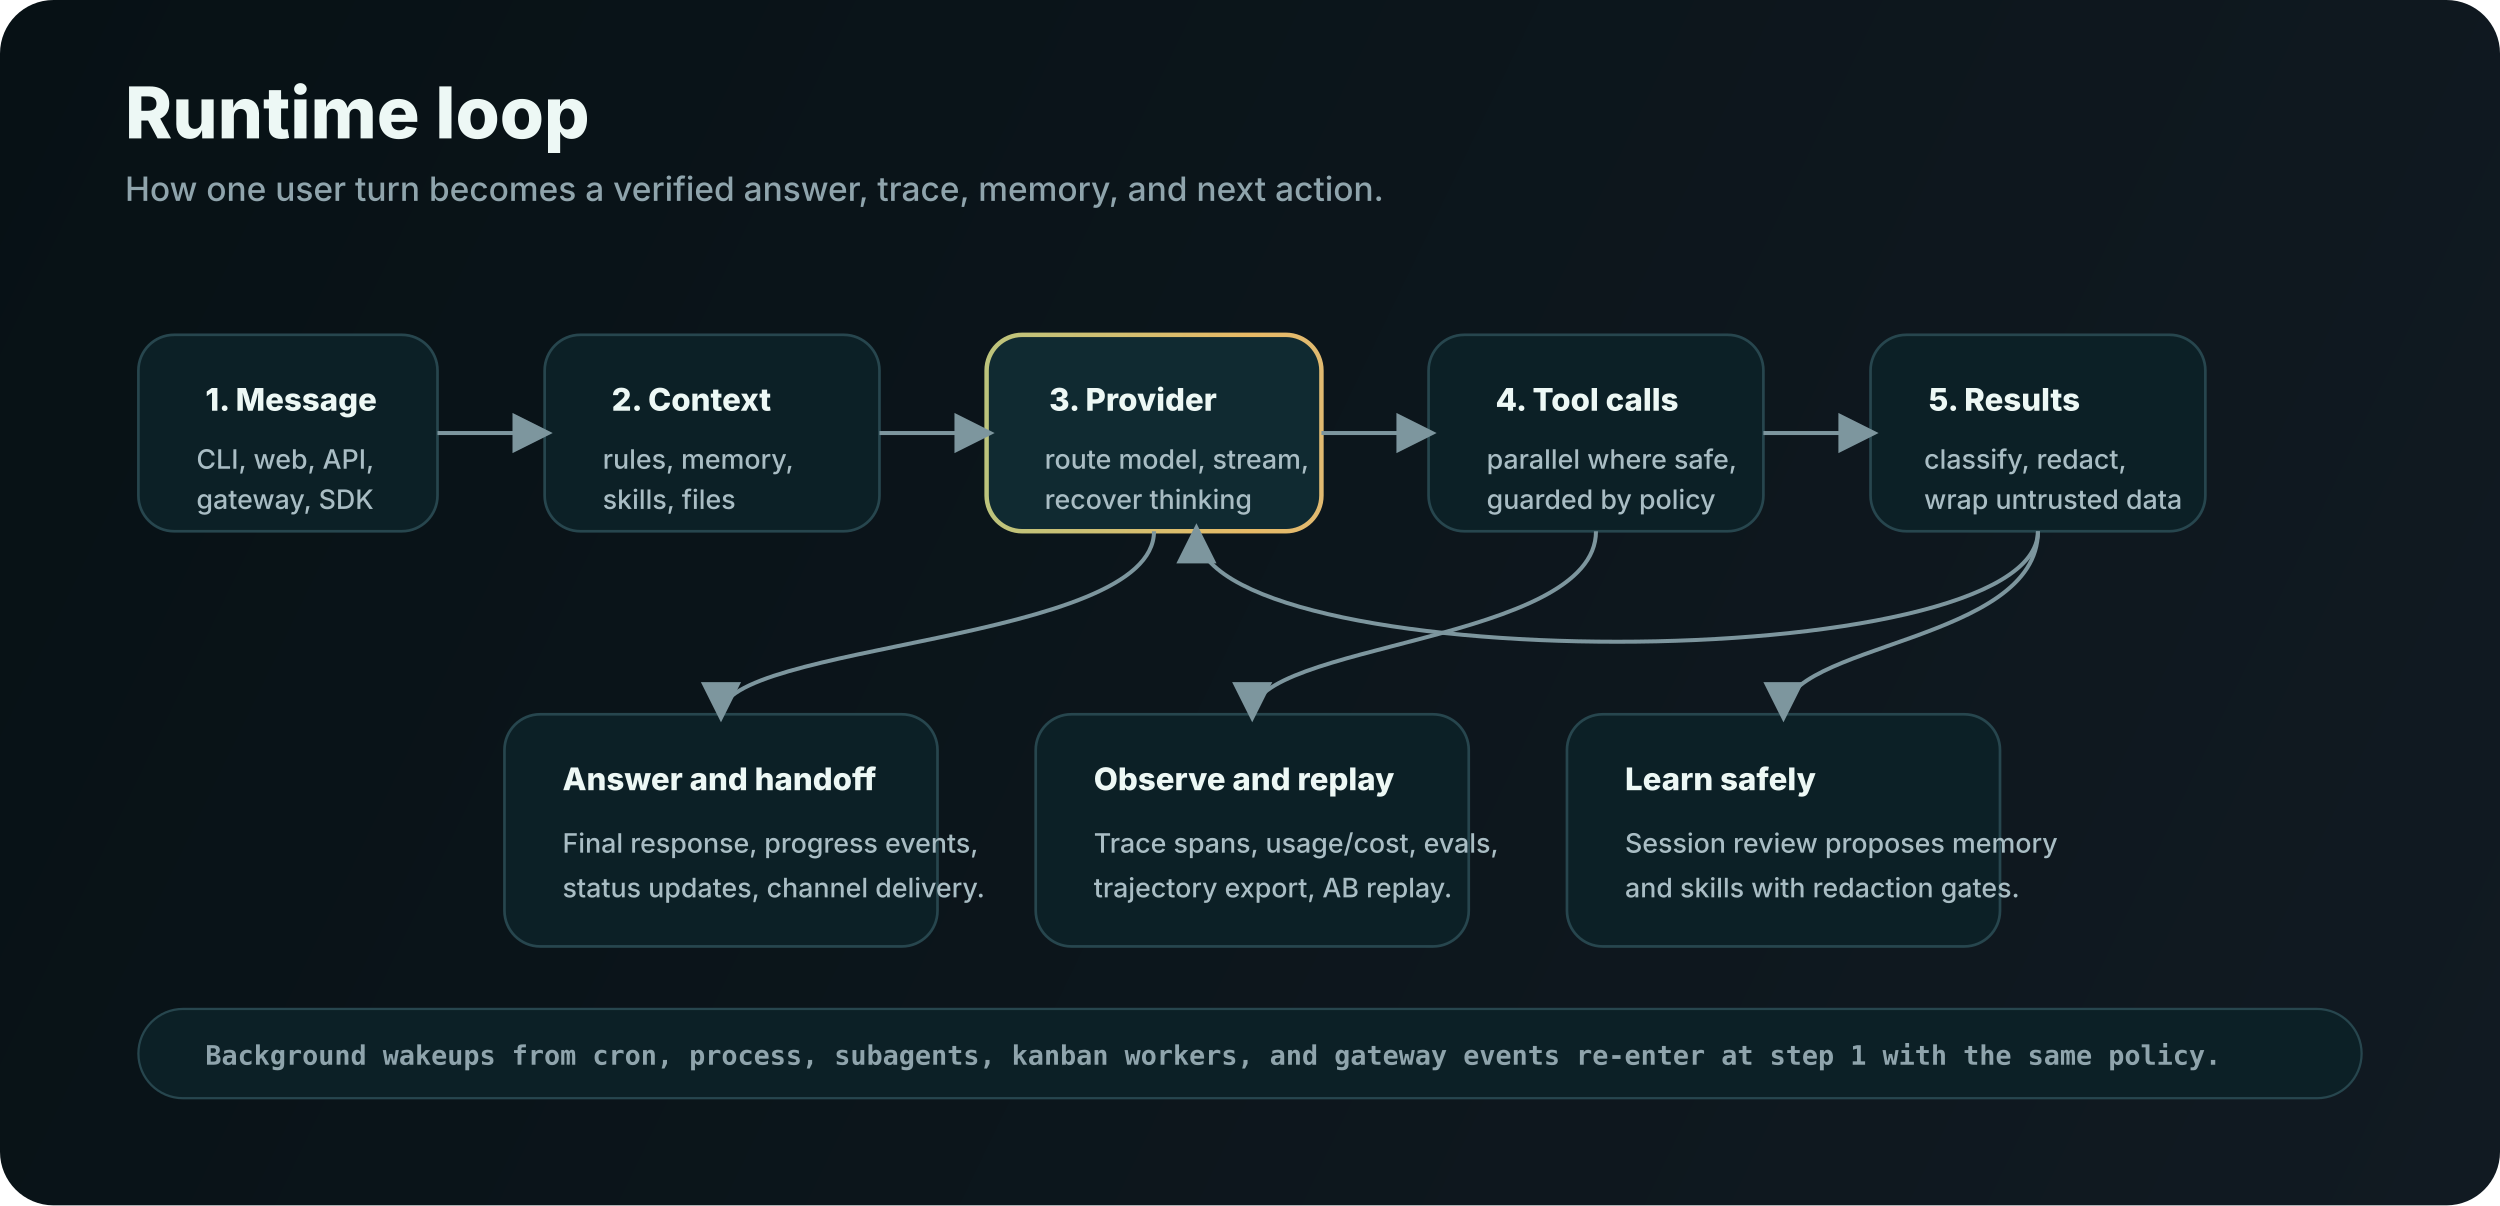
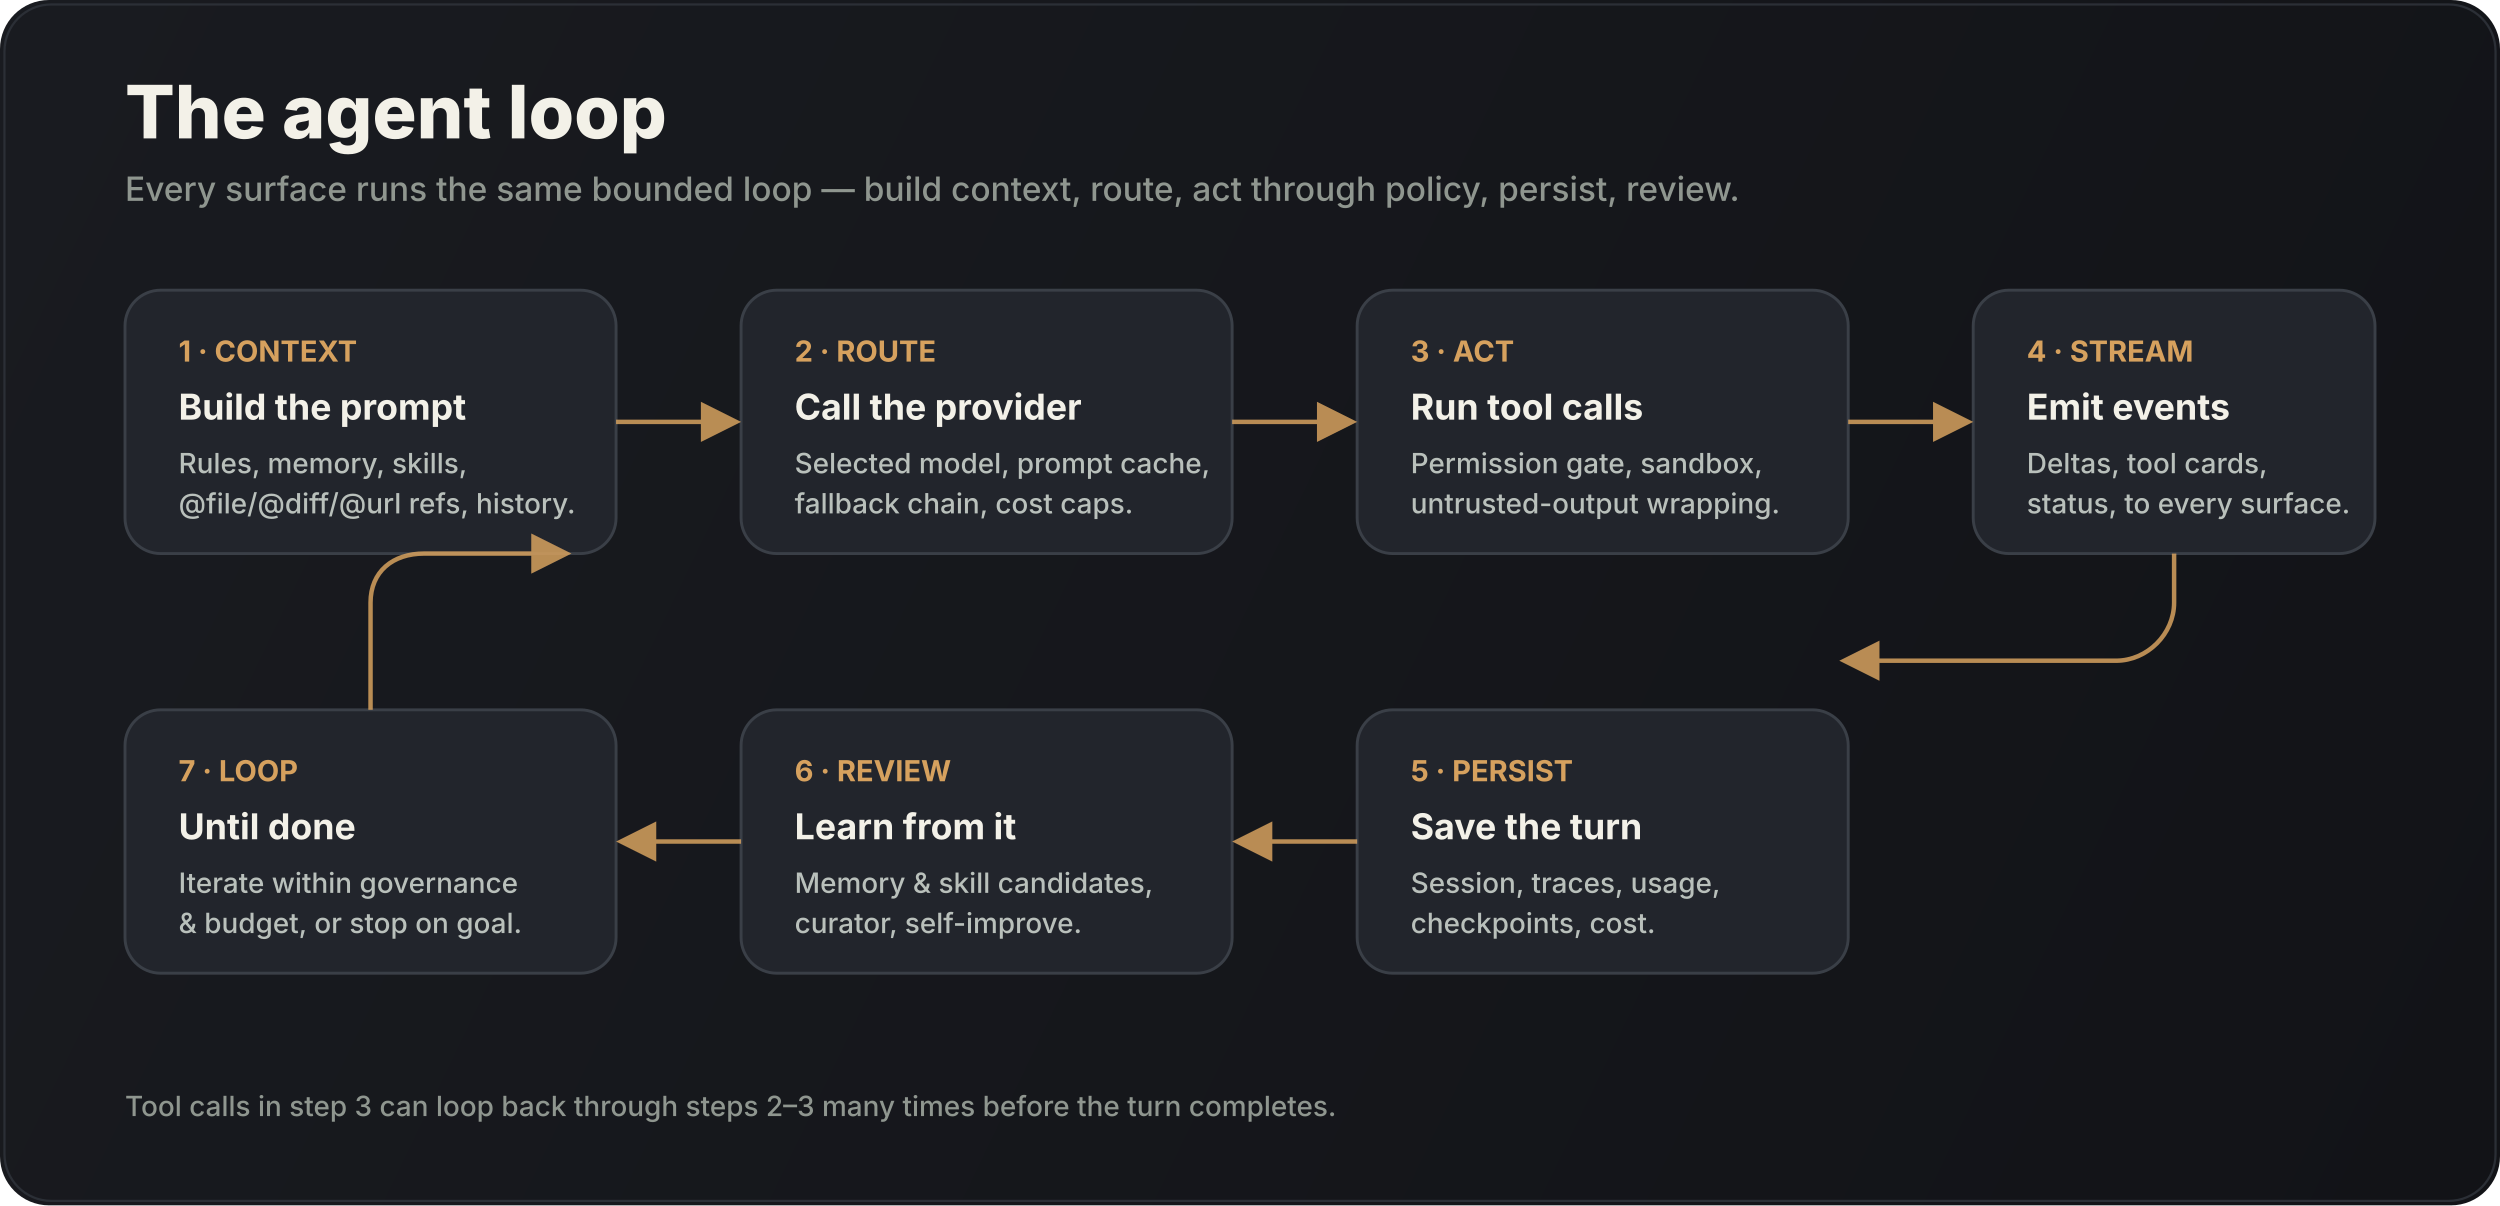
<svg xmlns="http://www.w3.org/2000/svg" width="1120" height="540" viewBox="0 0 1120 540" role="img" aria-label="AEGIS runtime loop">
  <defs>
-     <linearGradient id="loopBg" x1="0" y1="0" x2="1120" y2="540" gradientUnits="userSpaceOnUse">
-       <stop offset="0" stop-color="#071115" />
-       <stop offset="1" stop-color="#111a22" />
+     <linearGradient id="lbg" x1="0" y1="0" x2="1120" y2="540" gradientUnits="userSpaceOnUse">
+       <stop offset="0" stop-color="#191b20" />
+       <stop offset="1" stop-color="#121317" />
    </linearGradient>
-     <linearGradient id="loopAccent" x1="72" y1="0" x2="1048" y2="0" gradientUnits="userSpaceOnUse">
-       <stop offset="0" stop-color="#36e2c0" />
-       <stop offset="0.5" stop-color="#e8ba66" />
-       <stop offset="1" stop-color="#7ab7ff" />
-     </linearGradient>
-     <marker id="loopArrow" markerWidth="10" markerHeight="10" refX="8" refY="5" orient="auto">
-       <path d="M0 0 10 5 0 10z" fill="#7d969e" />
+     <marker id="la" markerWidth="9" markerHeight="9" refX="7" refY="4.5" orient="auto">
+       <path d="M0 0 9 4.5 0 9z" fill="#d6a15e" />
    </marker>
    <style>
-       .title{font:800 32px Inter,ui-sans-serif,Segoe UI,sans-serif;fill:#edf8f5}
-       .sub{font:500 15px Inter,ui-sans-serif,Segoe UI,sans-serif;fill:#8fa4ac}
-       .h{font:800 14px Inter,ui-sans-serif,Segoe UI,sans-serif;fill:#edf8f5}
-       .p{font:500 12px Inter,ui-sans-serif,Segoe UI,sans-serif;fill:#a9bdc4}
-       .mono{font:600 12px ui-monospace,Menlo,Consolas,monospace;fill:#8fa4ac}
-       .box{fill:#0c2026;stroke:#27464e;stroke-width:1.2}
-       .hot{fill:#102a31;stroke:url(#loopAccent);stroke-width:2}
-       .link{stroke:#7d969e;stroke-width:1.8;fill:none;marker-end:url(#loopArrow)}
+       .title{font:800 33px Inter,ui-sans-serif,Segoe UI,sans-serif;fill:#f3f1e8}
+       .sub{font:500 15px Inter,ui-sans-serif,Segoe UI,sans-serif;fill:#8f968f}
+       .n{font:700 16px Inter,ui-sans-serif,Segoe UI,sans-serif;fill:#f3f1e8}
+       .d{font:500 12.5px Inter,ui-sans-serif,Segoe UI,sans-serif;fill:#b9c0bb}
+       .k{font:700 13px Inter,ui-sans-serif,Segoe UI,sans-serif;fill:#d6a15e}
+       .step{fill:#22252c;stroke:#3a3f47;stroke-width:1.3}
+       .flow{stroke:#d6a15e;stroke-width:2;fill:none;marker-end:url(#la);opacity:.85}
    </style>
  </defs>
-   <rect width="1120" height="540" rx="24" fill="url(#loopBg)" />
-   <text x="56" y="62" class="title">Runtime loop</text>
-   <text x="56" y="90" class="sub">How one user turn becomes a verified answer, trace, memory, and next action.</text>
-   <rect x="62" y="150" width="134" height="88" rx="16" class="box" />
-   <text x="92" y="184" class="h">1. Message</text>
-   <text x="88" y="210" class="p">CLI, web, API,</text>
-   <text x="88" y="228" class="p">gateway, SDK</text>
-   <rect x="244" y="150" width="150" height="88" rx="16" class="box" />
-   <text x="274" y="184" class="h">2. Context</text>
-   <text x="270" y="210" class="p">rules, memory,</text>
-   <text x="270" y="228" class="p">skills, files</text>
-   <rect x="442" y="150" width="150" height="88" rx="16" class="hot" />
-   <text x="470" y="184" class="h">3. Provider</text>
-   <text x="468" y="210" class="p">route model, stream,</text>
-   <text x="468" y="228" class="p">recover thinking</text>
-   <rect x="640" y="150" width="150" height="88" rx="16" class="box" />
-   <text x="670" y="184" class="h">4. Tool calls</text>
-   <text x="666" y="210" class="p">parallel where safe,</text>
-   <text x="666" y="228" class="p">guarded by policy</text>
-   <rect x="838" y="150" width="150" height="88" rx="16" class="box" />
-   <text x="864" y="184" class="h">5. Results</text>
-   <text x="862" y="210" class="p">classify, redact,</text>
-   <text x="862" y="228" class="p">wrap untrusted data</text>
-   <path d="M196 194h48" class="link" />
-   <path d="M394 194h48" class="link" />
-   <path d="M592 194h48" class="link" />
-   <path d="M790 194h48" class="link" />
-   <path d="M913 238C913 304 536 304 536 238" class="link" />
-   <rect x="226" y="320" width="194" height="104" rx="16" class="box" />
-   <text x="252" y="354" class="h">Answer and handoff</text>
-   <text x="252" y="382" class="p">Final response, progress events,</text>
-   <text x="252" y="402" class="p">status updates, channel delivery.</text>
-   <rect x="464" y="320" width="194" height="104" rx="16" class="box" />
-   <text x="490" y="354" class="h">Observe and replay</text>
-   <text x="490" y="382" class="p">Trace spans, usage/cost, evals,</text>
-   <text x="490" y="402" class="p">trajectory export, AB replay.</text>
-   <rect x="702" y="320" width="194" height="104" rx="16" class="box" />
-   <text x="728" y="354" class="h">Learn safely</text>
-   <text x="728" y="382" class="p">Session review proposes memory</text>
-   <text x="728" y="402" class="p">and skills with redaction gates.</text>
-   <path d="M913 238C913 288 799 288 799 320" class="link" />
-   <path d="M715 238C715 288 561 288 561 320" class="link" />
-   <path d="M517 238C517 288 323 288 323 320" class="link" />
-   <rect x="62" y="452" width="996" height="40" rx="20" fill="#0c2026" stroke="#27464e" />
-   <text x="92" y="477" class="mono">Background wakeups from cron, process, subagents, kanban workers, and gateway events re-enter at step 1 with the same policy.</text>
+   <rect width="1120" height="540" rx="22" fill="url(#lbg)" />
+   <rect x="2" y="2" width="1116" height="536" rx="21" fill="none" stroke="#2b2f36" />
+   <text x="56" y="62" class="title">The agent loop</text>
+   <text x="56" y="90" class="sub">Every surface runs the same bounded loop — build context, route, act through policy, persist, review.</text>
+   <g>
+     <rect x="56" y="130" width="220" height="118" rx="16" class="step" />
+     <text x="80" y="162" class="k">1 · CONTEXT</text>
+     <text x="80" y="188" class="n">Build the prompt</text>
+     <text x="80" y="212" class="d">Rules, memory, skills,</text>
+     <text x="80" y="230" class="d">@file/@diff/@url refs, history.</text>
+     <rect x="332" y="130" width="220" height="118" rx="16" class="step" />
+     <text x="356" y="162" class="k">2 · ROUTE</text>
+     <text x="356" y="188" class="n">Call the provider</text>
+     <text x="356" y="212" class="d">Selected model, prompt cache,</text>
+     <text x="356" y="230" class="d">fallback chain, cost caps.</text>
+     <rect x="608" y="130" width="220" height="118" rx="16" class="step" />
+     <text x="632" y="162" class="k">3 · ACT</text>
+     <text x="632" y="188" class="n">Run tool calls</text>
+     <text x="632" y="212" class="d">Permission gate, sandbox,</text>
+     <text x="632" y="230" class="d">untrusted-output wrapping.</text>
+     <rect x="884" y="130" width="180" height="118" rx="16" class="step" />
+     <text x="908" y="162" class="k">4 · STREAM</text>
+     <text x="908" y="188" class="n">Emit events</text>
+     <text x="908" y="212" class="d">Deltas, tool cards,</text>
+     <text x="908" y="230" class="d">status, to every surface.</text>
+   </g>
+   <g>
+     <rect x="608" y="318" width="220" height="118" rx="16" class="step" />
+     <text x="632" y="350" class="k">5 · PERSIST</text>
+     <text x="632" y="376" class="n">Save the turn</text>
+     <text x="632" y="400" class="d">Session, traces, usage,</text>
+     <text x="632" y="418" class="d">checkpoints, cost.</text>
+     <rect x="332" y="318" width="220" height="118" rx="16" class="step" />
+     <text x="356" y="350" class="k">6 · REVIEW</text>
+     <text x="356" y="376" class="n">Learn from it</text>
+     <text x="356" y="400" class="d">Memory &amp; skill candidates,</text>
+     <text x="356" y="418" class="d">curator, self-improve.</text>
+     <rect x="56" y="318" width="220" height="118" rx="16" class="step" />
+     <text x="80" y="350" class="k">7 · LOOP</text>
+     <text x="80" y="376" class="n">Until done</text>
+     <text x="80" y="400" class="d">Iterate within governance</text>
+     <text x="80" y="418" class="d">&amp; budget, or stop on goal.</text>
+   </g>
+   <path d="M276 189h52" class="flow" />
+   <path d="M552 189h52" class="flow" />
+   <path d="M828 189h52" class="flow" />
+   <path d="M974 248v22c0 14-12 26-26 26H828" class="flow" />
+   <path d="M608 377h-52" class="flow" />
+   <path d="M332 377h-52" class="flow" />
+   <path d="M166 318c0-40 0-48 0-48 0-14 10-22 24-22h62" class="flow" />
+   <text x="56" y="500" class="d" style="fill:#8f968f">Tool calls in step 3 can loop back through steps 2–3 many times before the turn completes.</text>
</svg>
